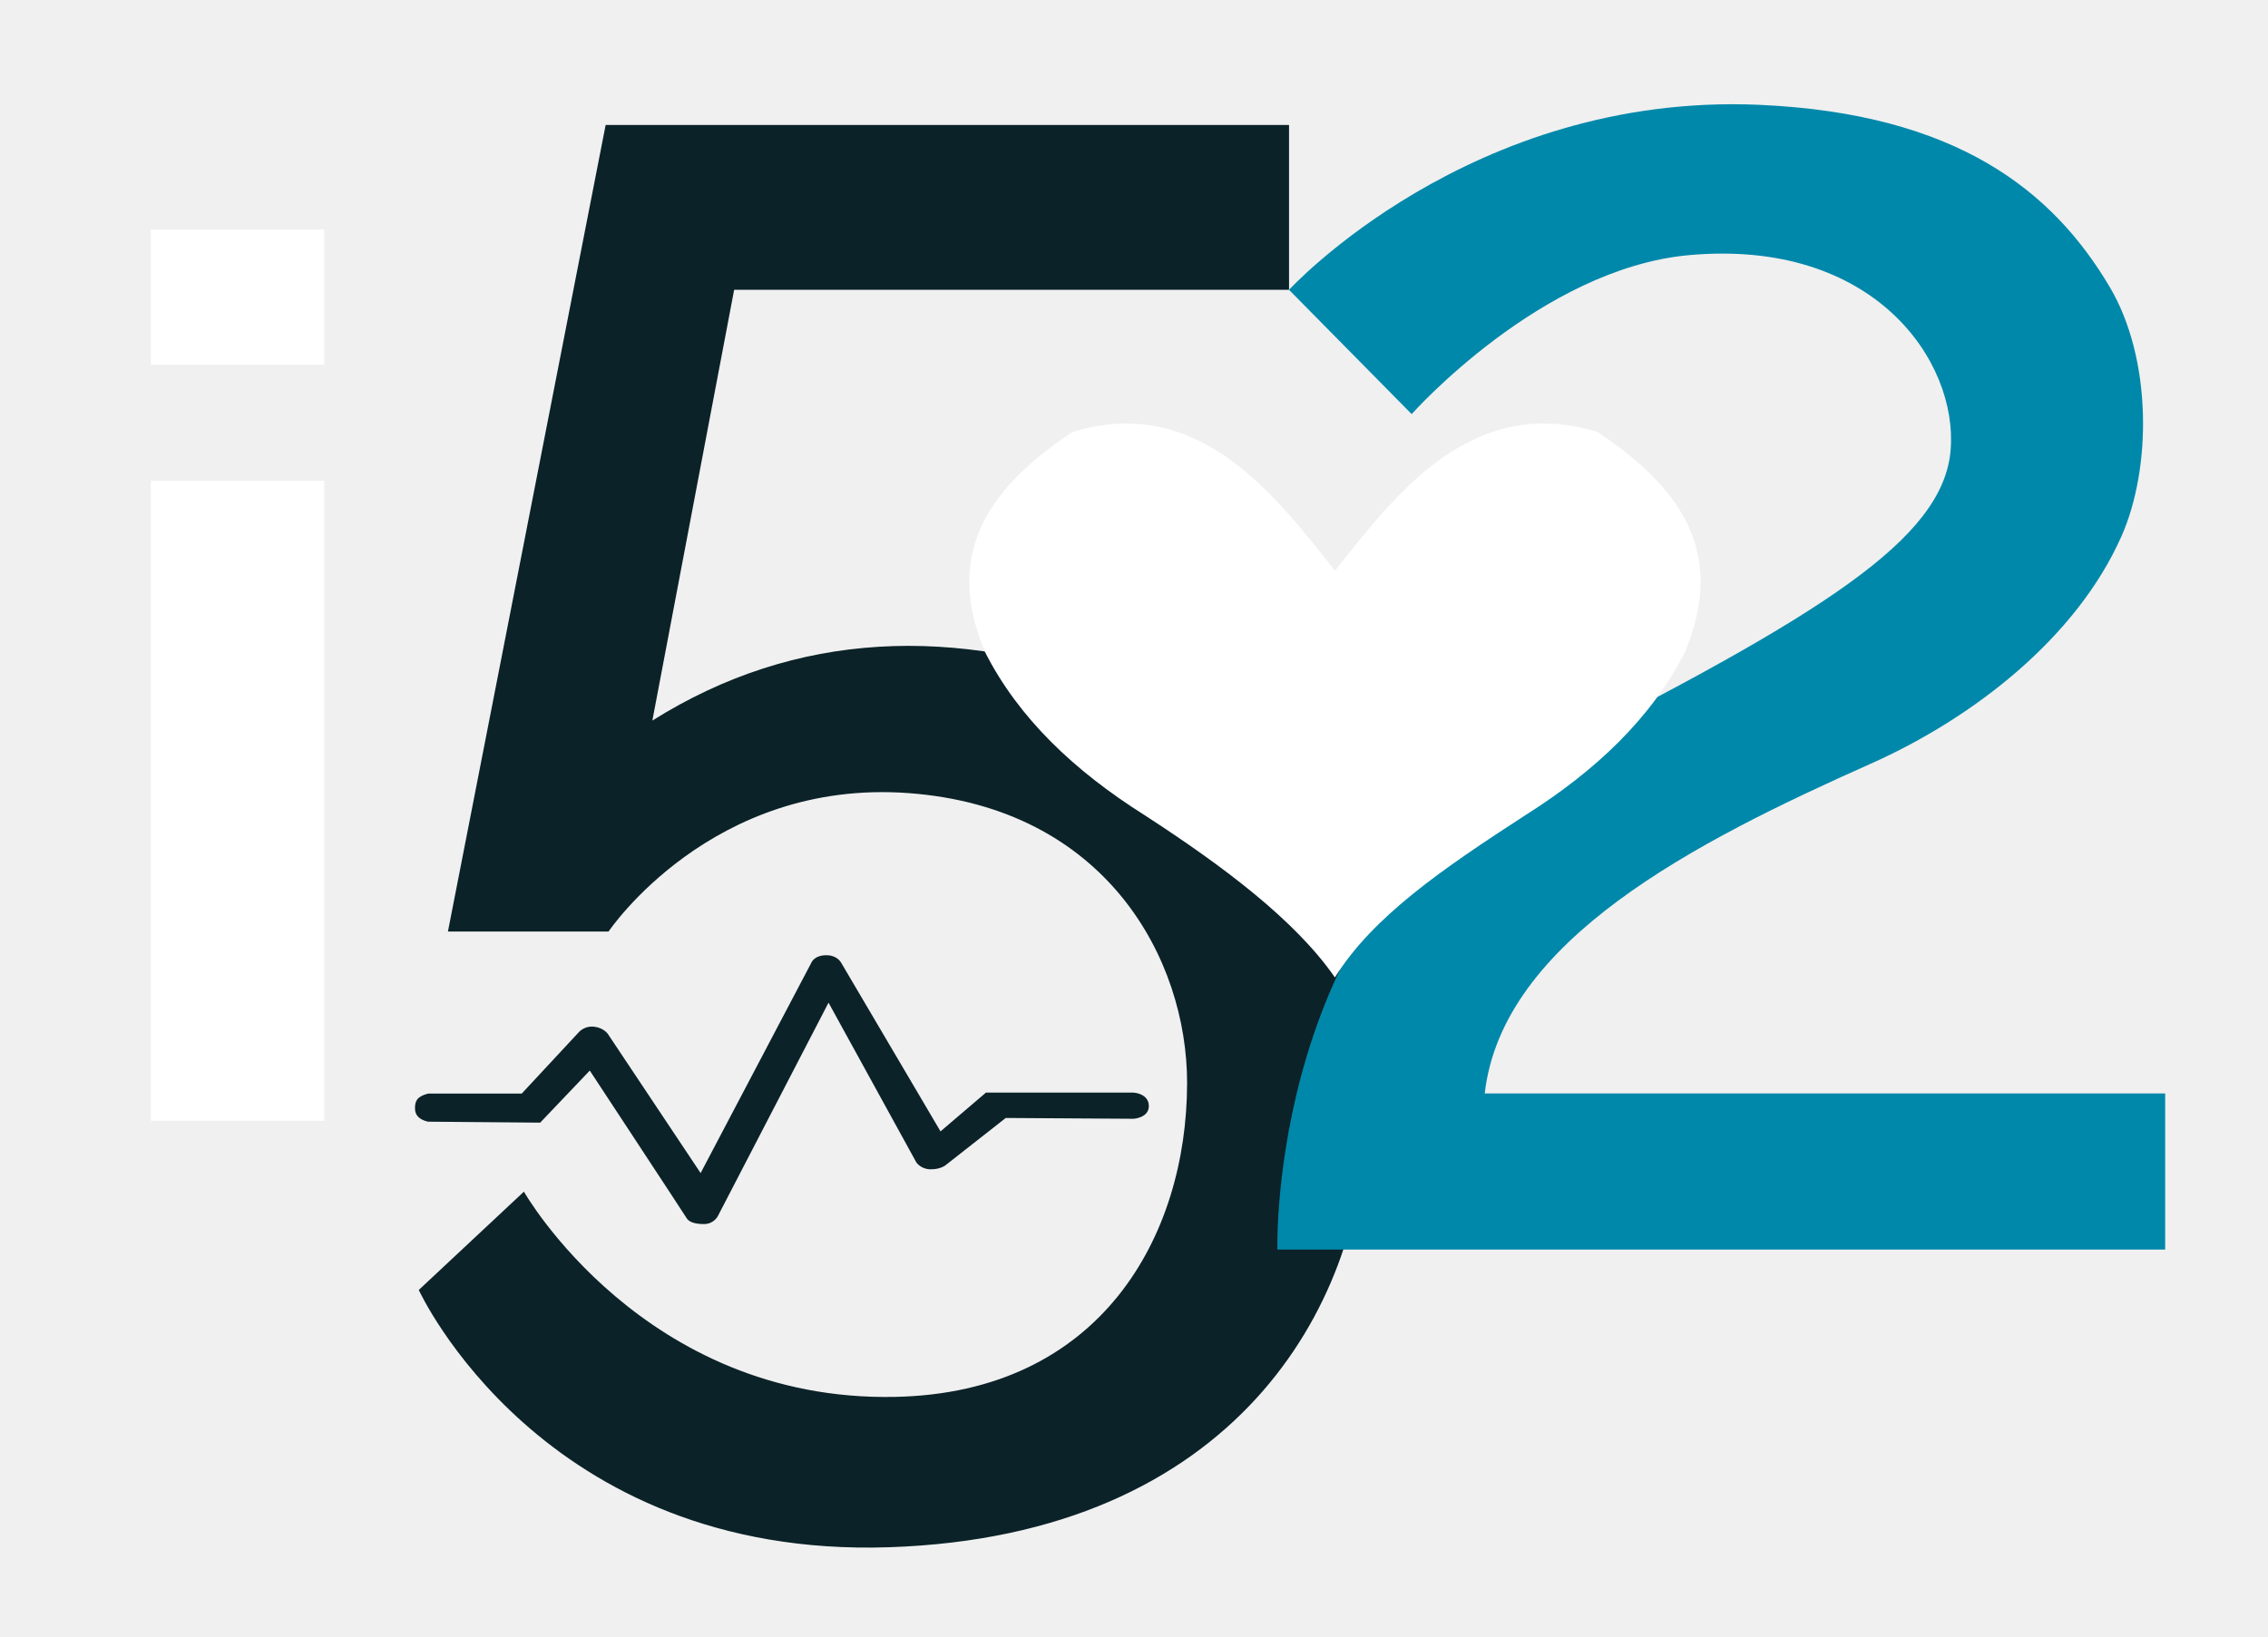
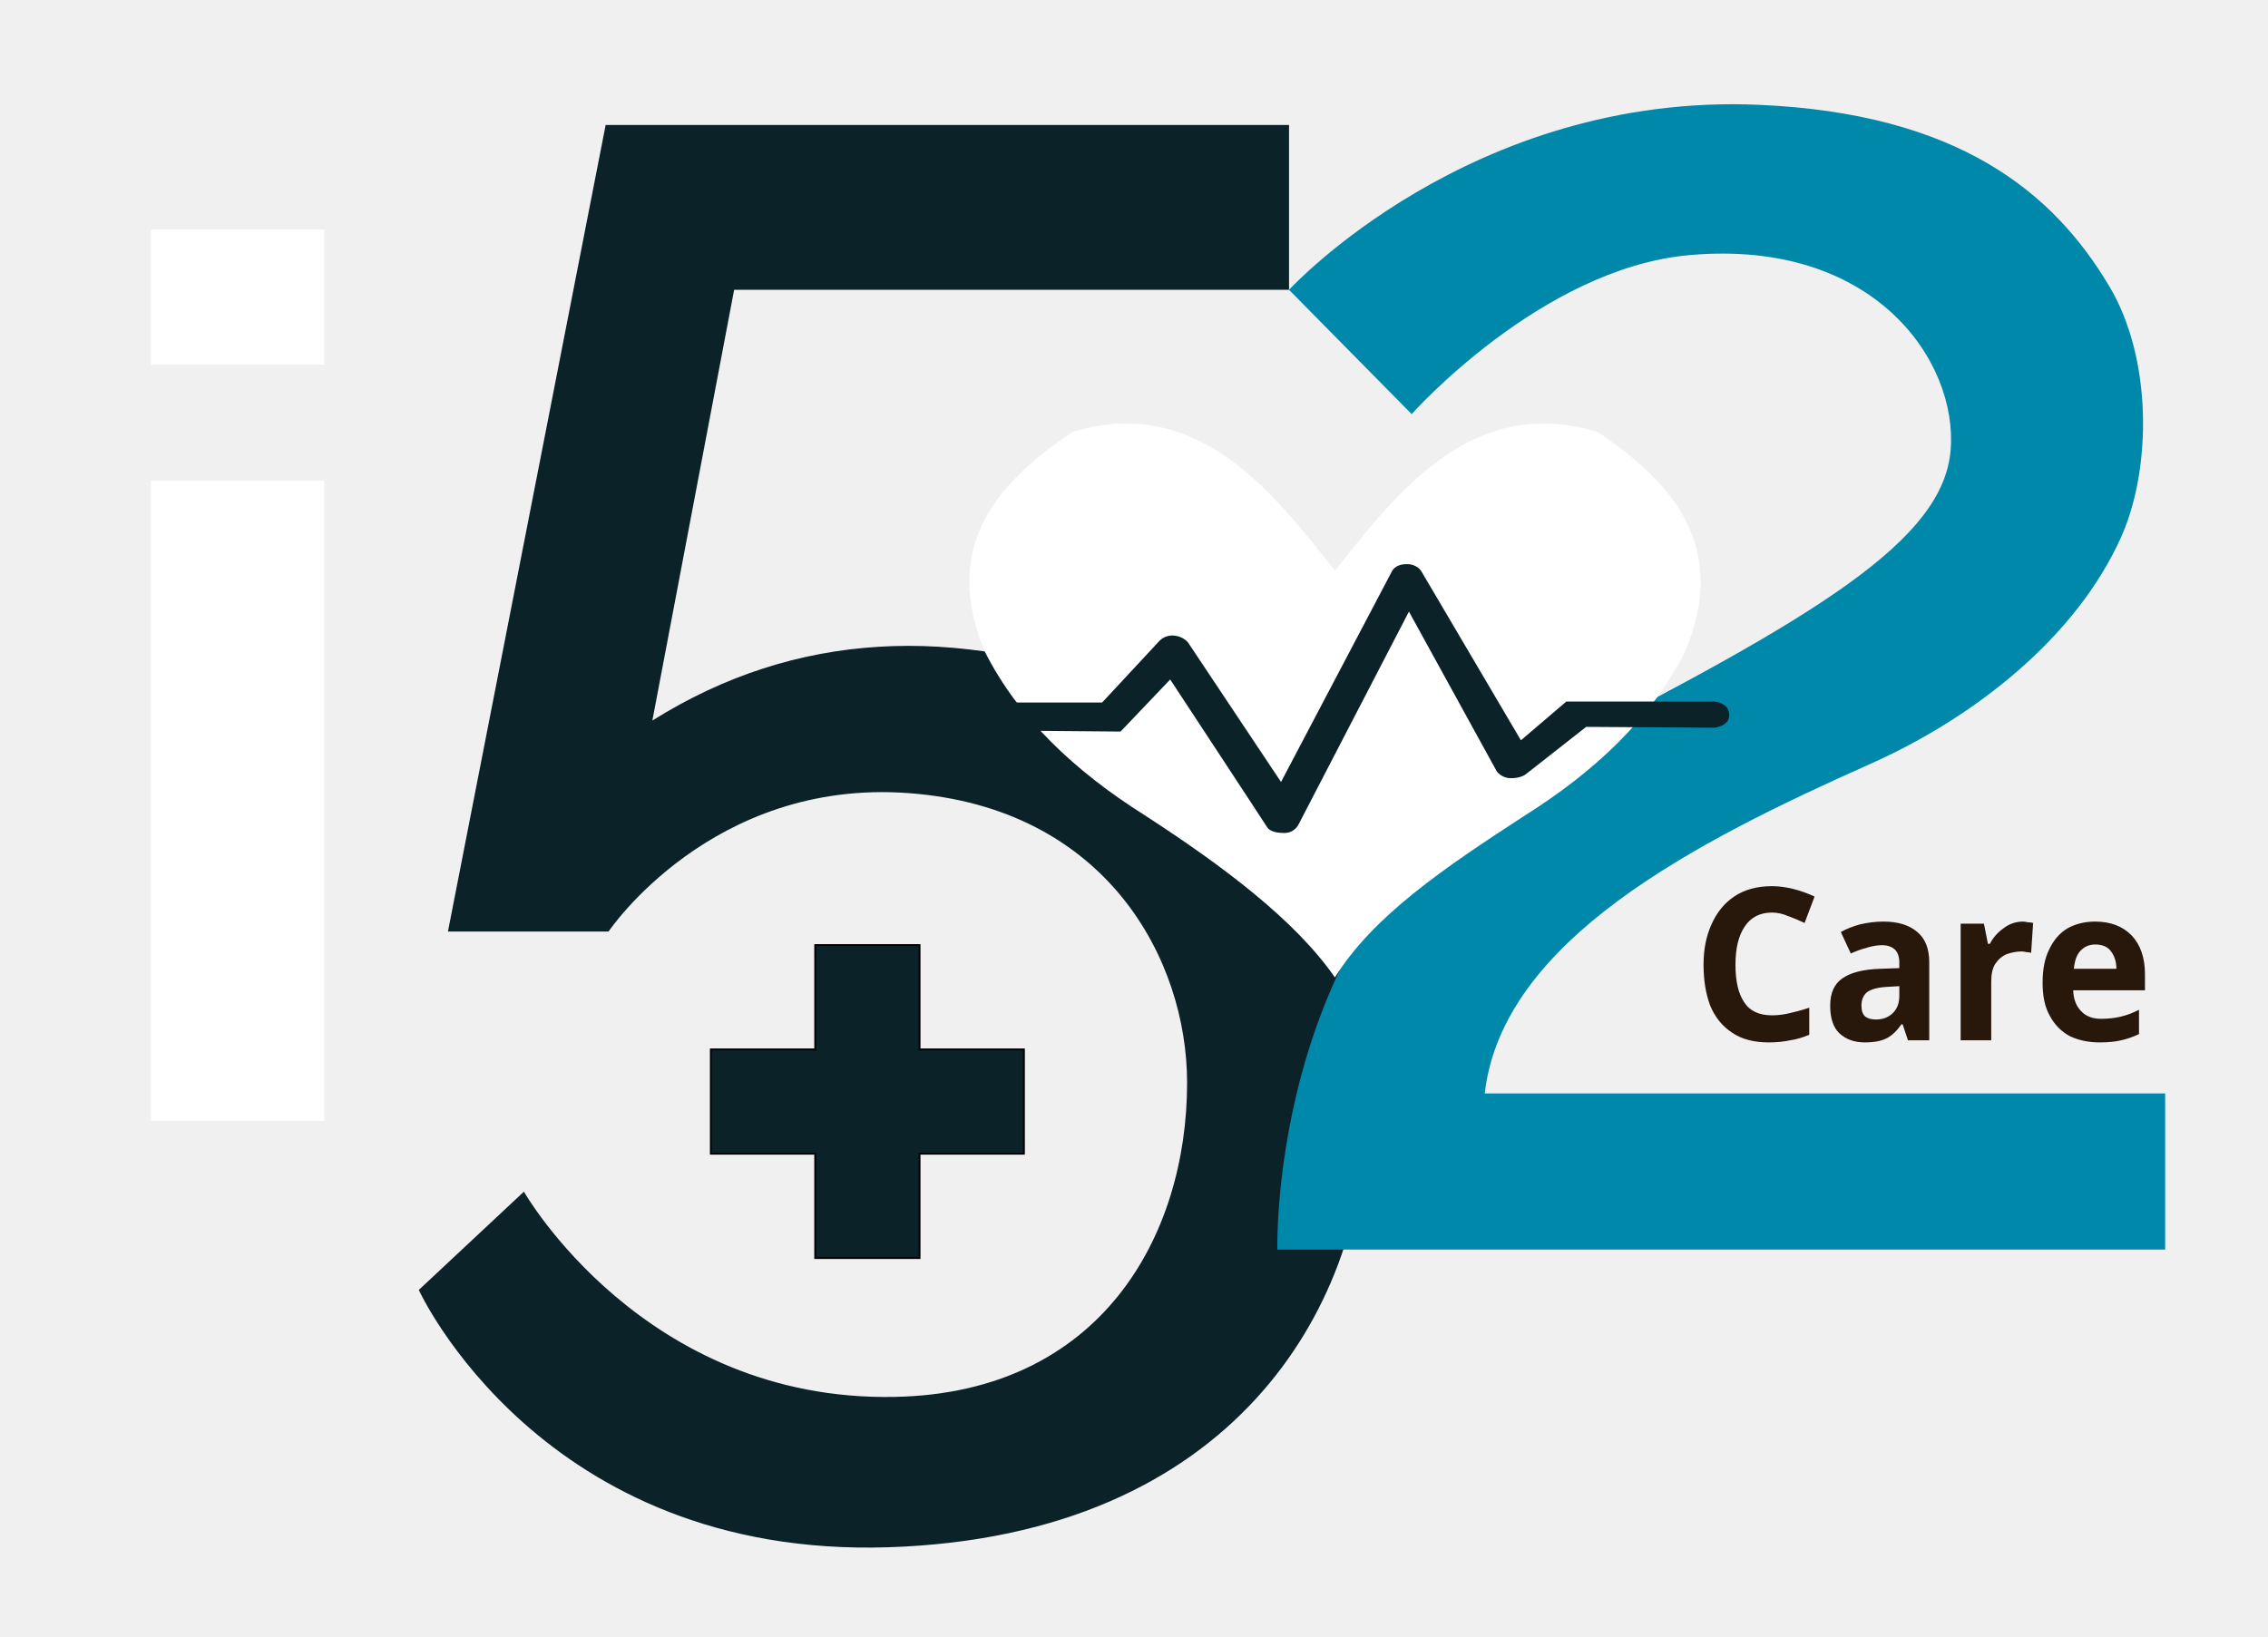
<svg xmlns="http://www.w3.org/2000/svg" id="logo" viewBox="0 0 87.405 63.122" height="631" width="874" version="1.1">
  <defs id="defs15" />
  <g transform="matrix(1.684956,0,0,1.04058,-198.1592,-137.4631)" id="logo-i" style="fill:#ffffff">
    <rect class="logo-i" ry="0" y="140.61" x="121.048" height="5.008" width="3.969" id="rect4687" style="display:inline;fill:#ffffff;fill-opacity:1;stroke:none;stroke-width:5.977;stroke-linecap:round;stroke-miterlimit:4;stroke-dasharray:none" />
    <rect class="logo-i" ry="0" y="149.917" x="121.048" height="23.718" width="3.969" id="rect4687-8" style="display:inline;fill:#ffffff;fill-opacity:1;stroke:none;stroke-width:13.007;stroke-linecap:round;stroke-miterlimit:4;stroke-dasharray:none" />
  </g>
  <g transform="matrix(1.684956,0,0,1.668296,-174.7421,-227.6689)" id="logo-52" style="fill:#0b2228;fill-opacity:1">
    <path class="logo-52" id="path4722" d="m 118.625,153.122 1.871,-9.956 h 12.695 v -3.809 h -15.635 l -3.608,18.642 h 3.675 c 0,0 2.349,-3.536 6.863,-3.199 4.524,0.337 6.375,3.844 6.373,6.701 -0.003,3.542 -1.977,7.161 -6.687,7.255 -5.751,0.115 -8.486,-4.744 -8.486,-4.744 l -2.405,2.272 c 0,0 2.806,6.214 10.758,5.947 7.951,-0.267 10.787,-5.617 10.905,-9.761 0.121,-4.237 -1.652,-8.626 -5.546,-10.103 -3.848,-1.46 -7.493,-1.323 -10.771,0.755 z" style="fill:#0b2228;fill-opacity:1;stroke:none;stroke-width:0.265px;stroke-linecap:butt;stroke-linejoin:miter;stroke-opacity:1" />
  </g>
  <g transform="matrix(1.684956,0,0,1.668296,-209.2463,-245.6266)" id="logo-52-1" style="fill:#0088aa">
    <path class="logo-52" id="path4739-6" d="m 158.146,172.506 h 15.568 v 3.608 h -20.312 c 0,0 -0.219,-8.173 6.084,-11.407 6.367,-3.267 9.148,-5.004 9.319,-7.07 0.169,-2.048 -1.743,-4.893 -5.982,-4.508 -3.393,0.308 -6.348,3.675 -6.348,3.675 l -2.806,-2.873 c 0,0 4.149,-4.57 10.758,-4.276 4.531,0.202 6.724,2.001 8.018,4.21 0.971,1.657 0.963,4.179 0.269,5.762 -1.022,2.329 -3.361,4.189 -5.748,5.263 -4.009,1.804 -8.419,4.076 -8.82,7.617 z" style="fill:#0088aa;fill-opacity:1;stroke:none;stroke-width:0.265px;stroke-linecap:butt;stroke-linejoin:miter;stroke-opacity:1" />
  </g>
  <path style="fill:#ffffff;stroke:none;stroke-width:0.131px;stroke-linecap:butt;stroke-linejoin:miter;stroke-opacity:1;fill-opacity:1" d="m 51.446,37.689 c -1.534,-2.212 -4.312,-4.295 -7.343,-6.26 -2.702,-1.705 -4.851,-3.738 -6.141,-6.28 -1.667,-3.951 0.301,-6.446 3.375,-8.497 4.87,-1.466 7.787,2.425 10.113,5.355 2.325,-2.93 5.243,-6.821 10.113,-5.355 3.074,2.051 5.041,4.546 3.375,8.497 -1.29,2.542 -3.439,4.574 -6.141,6.28 -3.2,2.075 -5.88,3.908 -7.349,6.26 z" id="path42-5" />
-   <g transform="matrix(1.15828,0,0,0.7910587,-84.00886,-93.95042)" id="logo-symbol" style="fill:#0b2228">
+   <g transform="matrix(1.15828,0,0,0.7910587,-61.63444,-109.0312)" id="logo-symbol" style="fill:#0b2228">
    <path class="logo-symbol" id="path4743" d="m 86.764,172.074 h 3.118 l 1.89,-2.977 c 0,0 0.18,-0.337 0.52,-0.283 0.309,0.048 0.453,0.344 0.453,0.344 l 3.091,6.79 3.685,-10.253 c 0,0 0.091,-0.367 0.502,-0.366 0.366,0.001 0.49,0.366 0.49,0.366 l 3.307,8.221 1.512,-1.89 h 4.914 c 0,0 0.52,0.043 0.507,0.677 -0.012,0.556 -0.507,0.599 -0.507,0.599 l -4.255,-0.04 -2.005,2.305 c 0,0 -0.174,0.213 -0.522,0.196 -0.298,-0.014 -0.447,-0.33 -0.447,-0.33 l -2.924,-7.791 -3.682,10.399 c 0,0 -0.13,0.394 -0.465,0.393 -0.348,-7.9e-4 -0.512,-0.128 -0.579,-0.295 -0.067,-0.167 -3.22,-7.187 -3.22,-7.187 l -1.651,2.538 -3.733,-0.047 c -0.183,-0.066 -0.429,-0.2 -0.433,-0.641 -0.003,-0.351 0.057,-0.583 0.433,-0.729 z" style="display:inline;fill:#0b2228;fill-opacity:1;stroke:none;stroke-width:0.265px;stroke-linecap:butt;stroke-linejoin:miter;stroke-opacity:1" />
  </g>
+   <path style="fill:#0b2228;stroke:#000000;stroke-width:0.071px;stroke-linecap:butt;stroke-linejoin:miter;stroke-opacity:1" d="m 31.413,36.443 4.023,-2e-6 -2e-6,4.023 4.023,5e-6 3e-6,4.023 h -4.023 l 3e-6,4.023 h -4.023 v -4.023 h -4.023 v -4.023 h 4.023 z" id="path839-33" />
+   <g transform="matrix(1.684956,0,0,1.668296,-168.3606,-235.9809)" id="logo-52-1-8" style="fill:#0088aa">
+     <text xml:space="preserve" style="font-style:normal;font-weight:normal;font-size:4.794px;line-height:1.25;font-family:sans-serif;fill:#28170b;fill-opacity:1;stroke:none;stroke-width:0.12" x="142.397" y="161.098" id="text955-8" transform="scale(0.9734201,1.027306)">
+       <tspan id="tspan953-0" x="142.397" y="161.098" style="font-style:normal;font-variant:normal;font-weight:bold;font-stretch:normal;font-family:sans-serif;-inkscape-font-specification:'sans-serif Bold';fill:#28170b;stroke-width:0.12">Care</tspan>
+     </text>
+   </g>
</svg>
